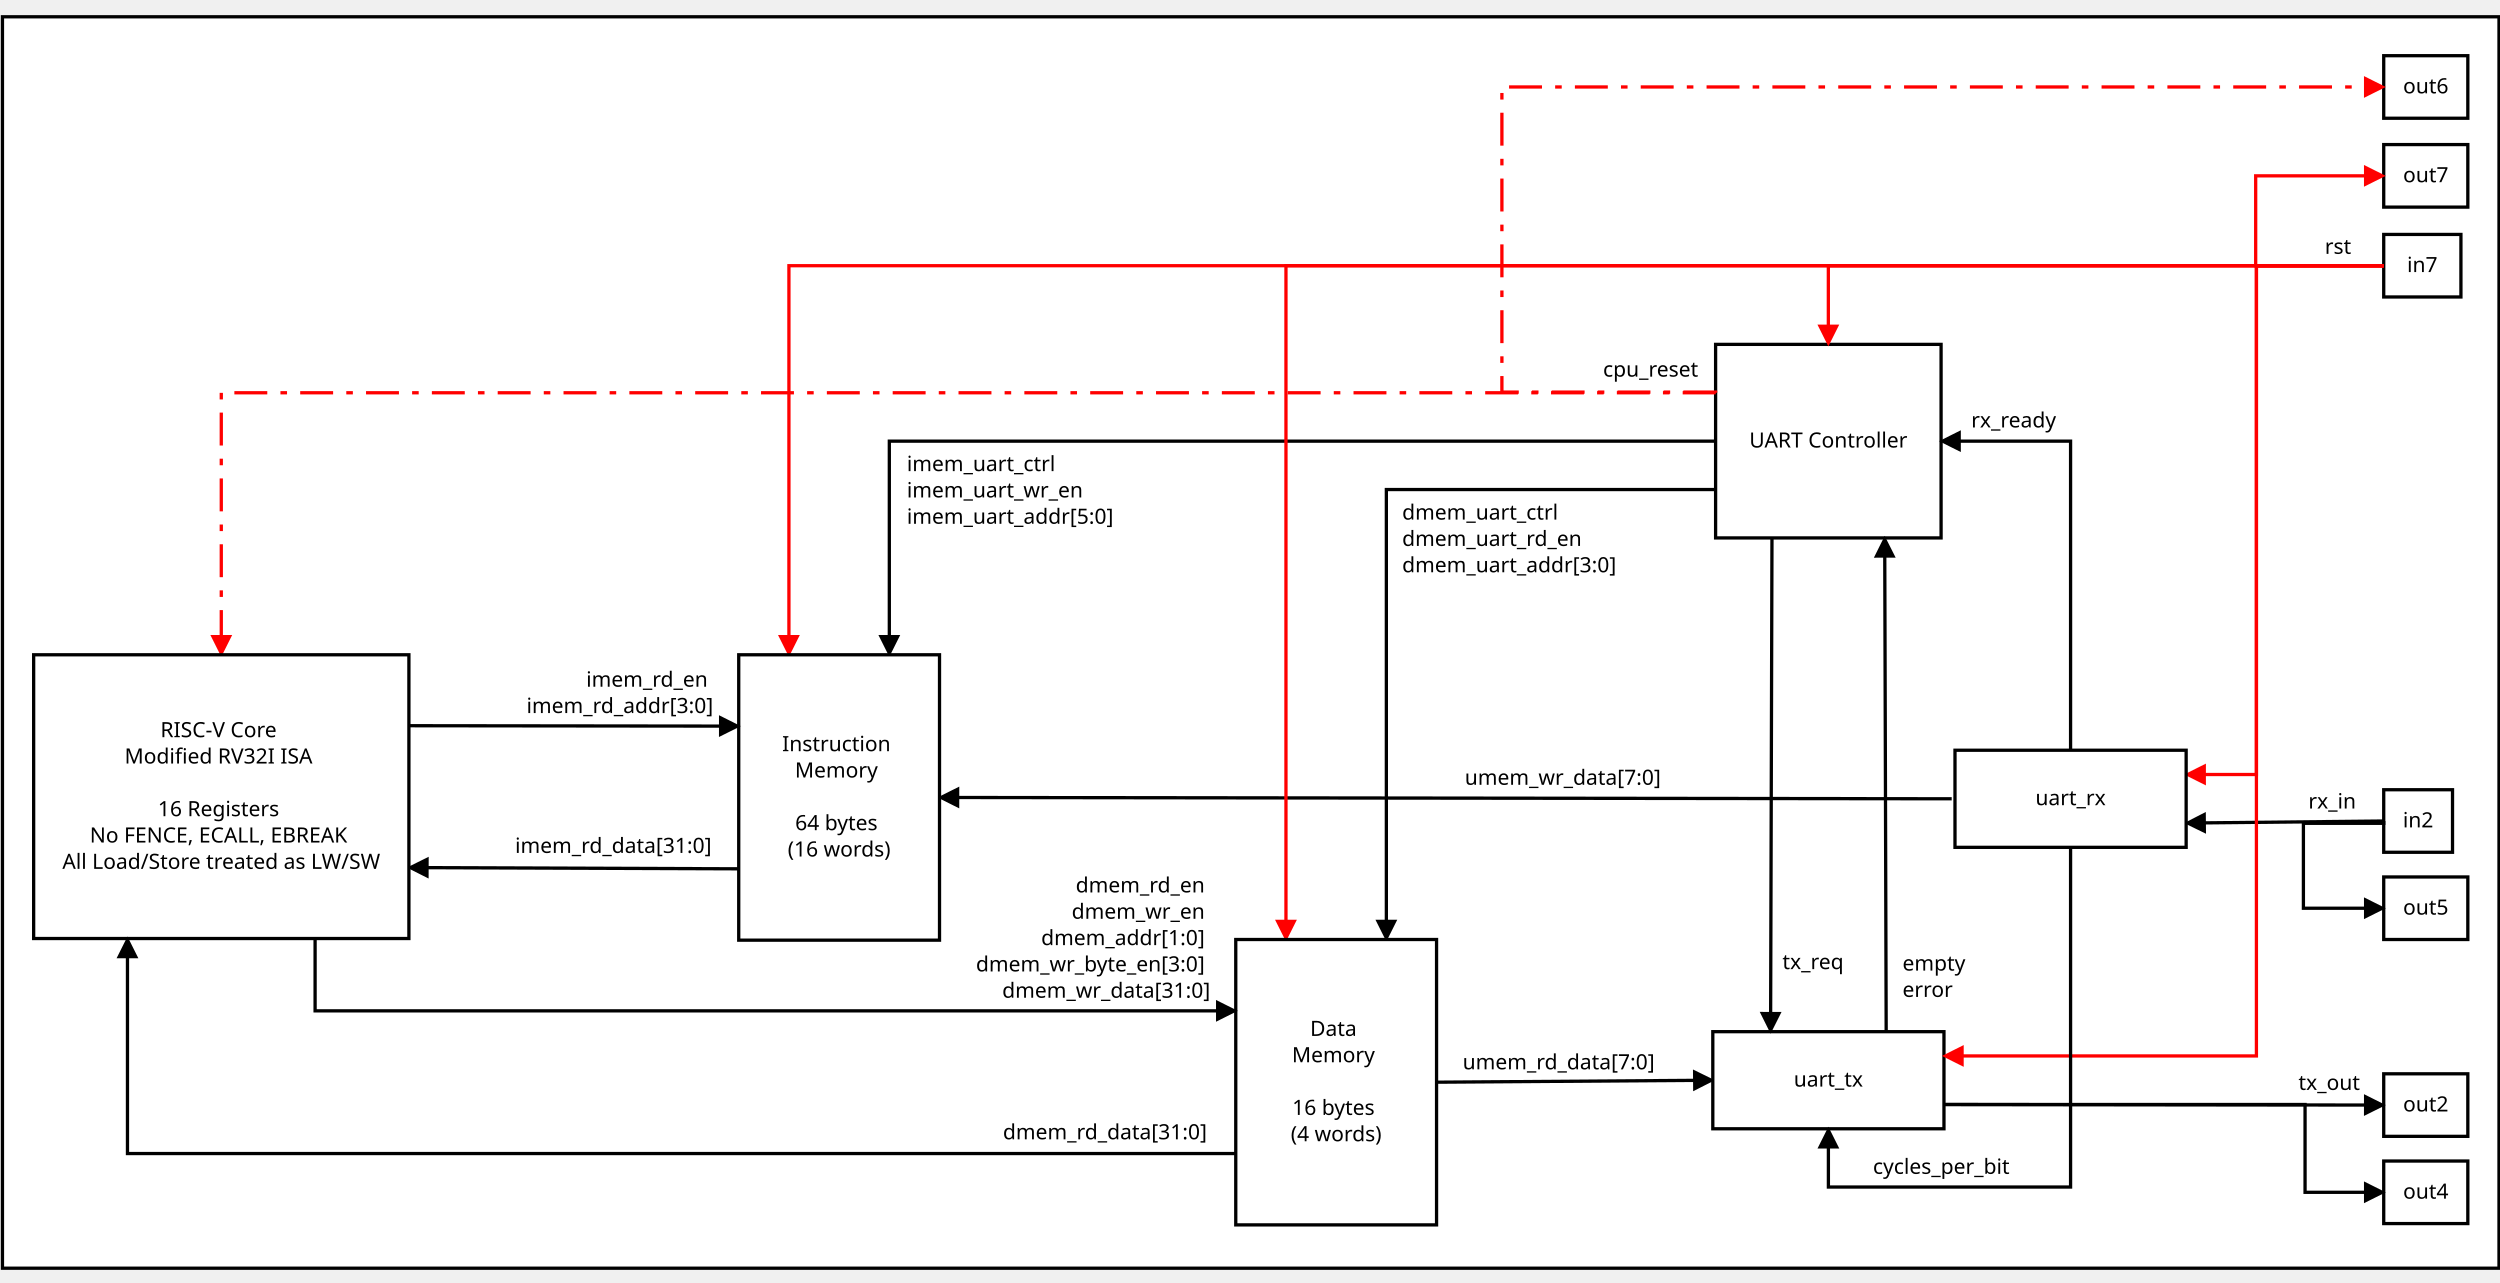
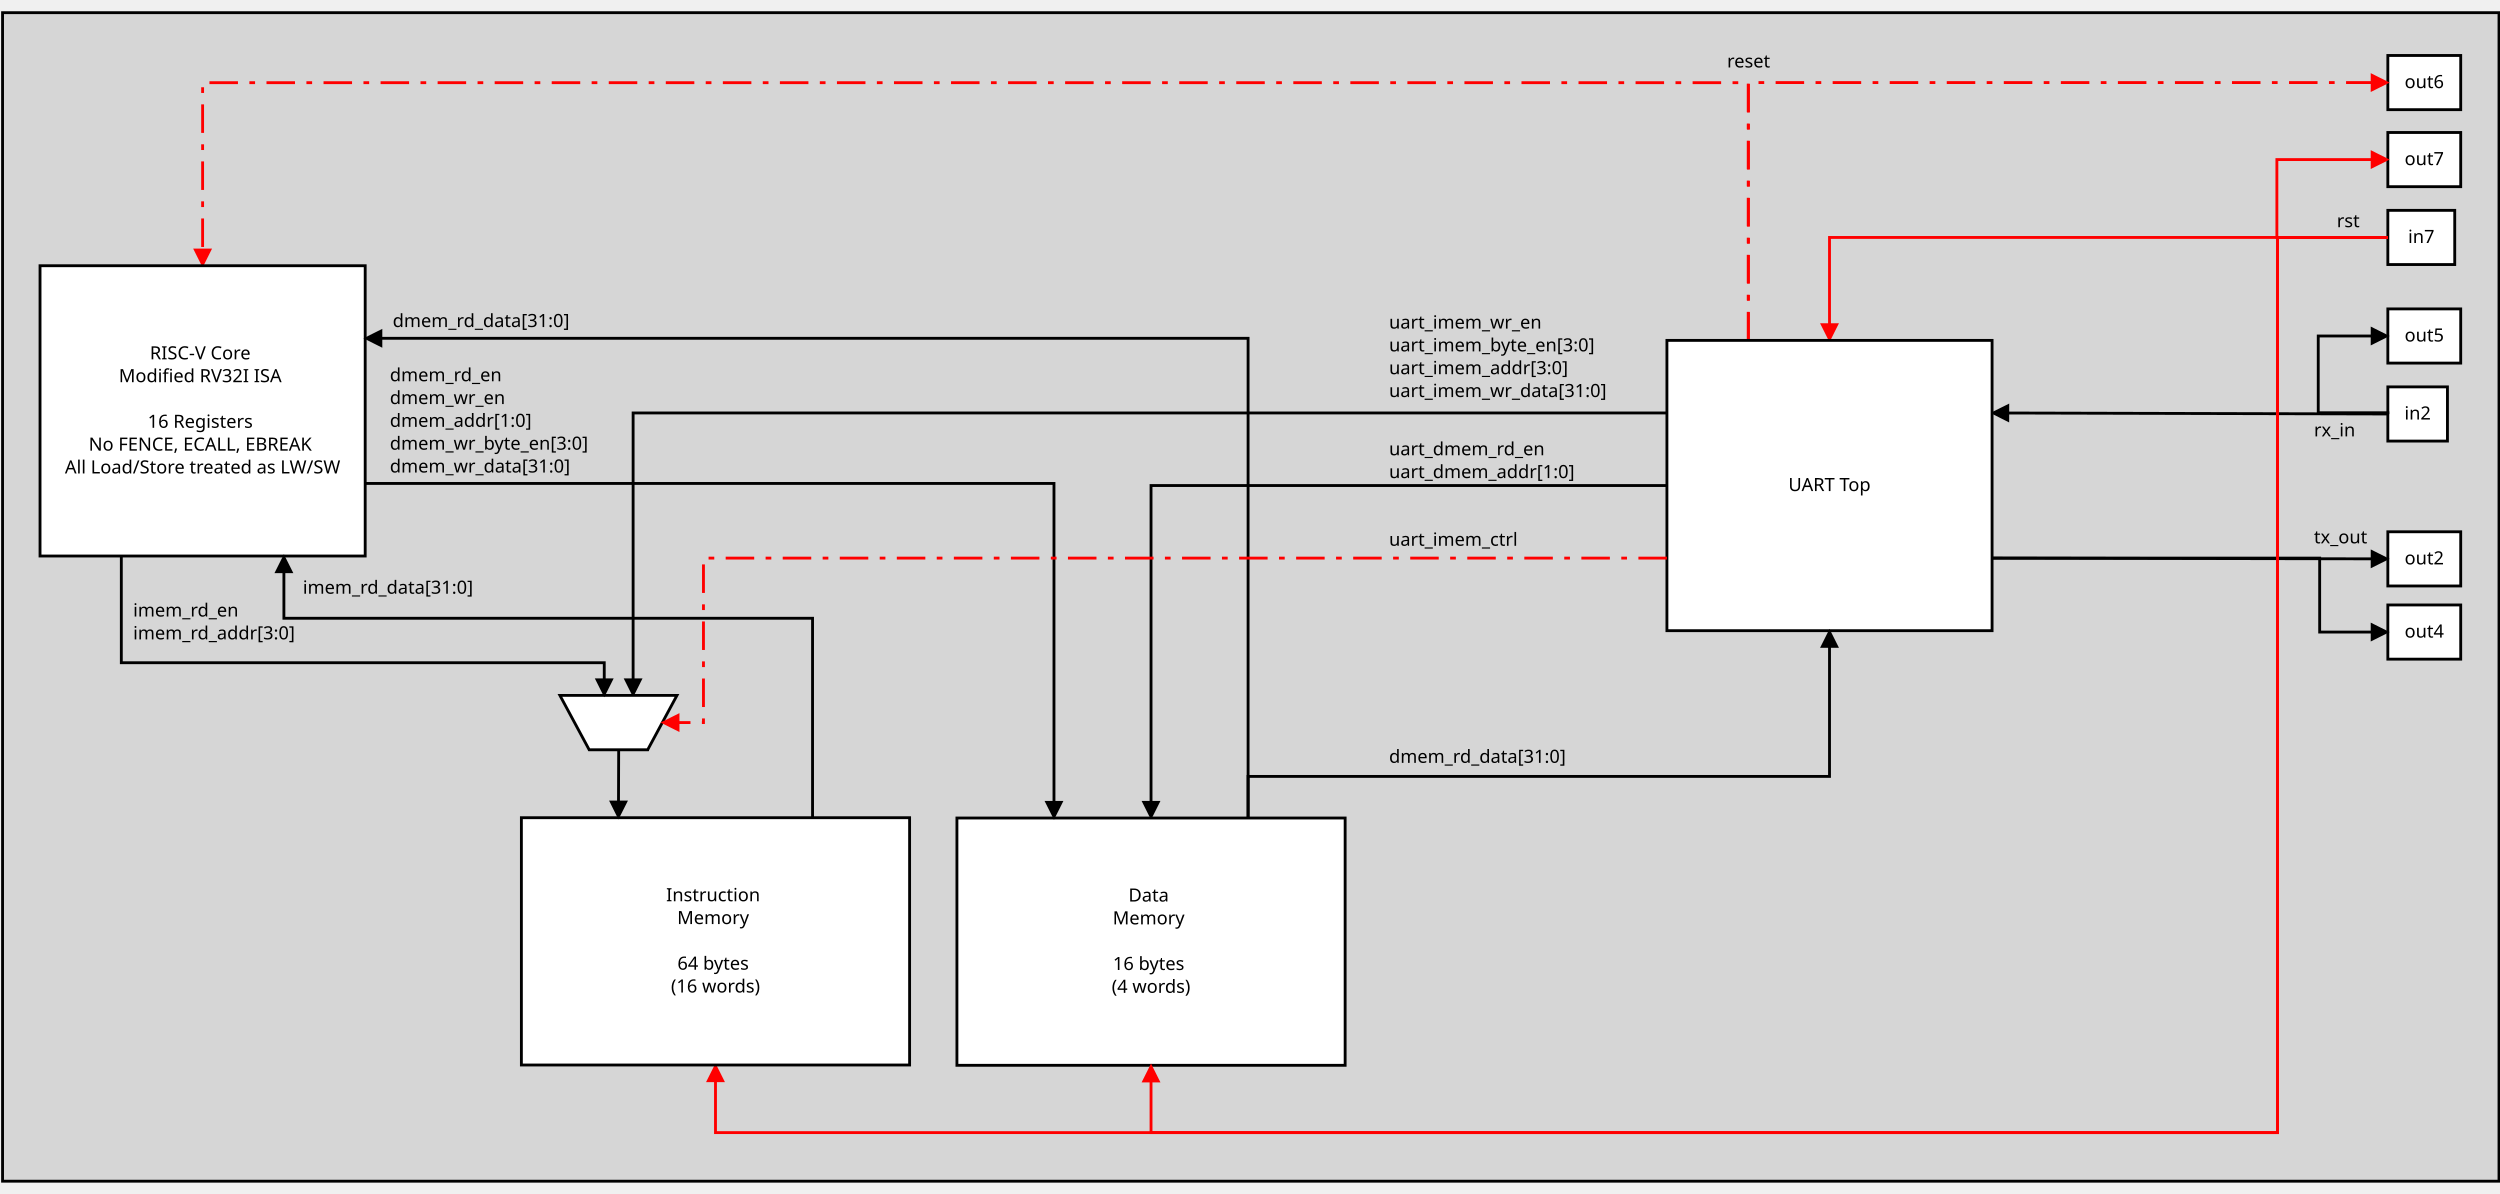
- <svg xmlns="http://www.w3.org/2000/svg" width="76cm" height="39cm" viewBox="-20 -183 1519 763">
+ <svg xmlns="http://www.w3.org/2000/svg" width="88cm" height="42cm" viewBox="-246 76 1753 822">
  <g id="Background">
    <g>
-       <rect style="fill: #ffffff; fill-opacity: 1; stroke-opacity: 1; stroke-width: 2; stroke: #000000" x="-18.508" y="-181.042" width="1516.9" height="760.36" rx="0" ry="0" />
-       <text font-size="12.8" style="fill: #000000; fill-opacity: 1; stroke: none;text-anchor:middle;font-family:sans-serif;font-style:normal;font-weight:normal" x="739.94" y="203.019">
-         <tspan x="739.94" y="203.019" />
-       </text>
-     </g>
-     <g>
-       <rect style="fill: #ffffff; fill-opacity: 1; stroke-opacity: 1; stroke-width: 2; stroke: #000000" x="1022.4" y="18" width="137" height="117.6" rx="0" ry="0" />
-       <text font-size="12.8" style="fill: #000000; fill-opacity: 1; stroke: none;text-anchor:middle;font-family:sans-serif;font-style:normal;font-weight:normal" x="1090.9" y="80.681">
-         <tspan x="1090.9" y="80.681">UART Controller</tspan>
-       </text>
-     </g>
-     <text font-size="12.8" style="fill: #000000; fill-opacity: 1; stroke: none;text-anchor:start;font-family:sans-serif;font-style:normal;font-weight:normal" x="954" y="37.6">
-       <tspan x="954" y="37.6">cpu_reset</tspan>
-     </text>
-     <g>
-       <line style="fill: none; stroke-opacity: 1; stroke-width: 2; stroke: #000000" x1="1165.85" y1="294.1" x2="561.85" y2="293.314" />
-       <polygon style="fill: #000000; fill-opacity: 1; stroke-opacity: 1; stroke-width: 2; stroke: #000000" fill-rule="evenodd" points="561.856,288.314 551.85,293.301 561.843,298.314 " />
-     </g>
-     <g>
-       <polyline style="fill: none; stroke-opacity: 1; stroke-width: 2; stroke: #000000" points="1022.4,76.8 520.35,76.8 520.35,195.6 " />
-       <polygon style="fill: #000000; fill-opacity: 1; stroke-opacity: 1; stroke-width: 2; stroke: #000000" fill-rule="evenodd" points="515.35,195.6 520.35,205.6 525.35,195.6 " />
-     </g>
-     <text font-size="12.8" style="fill: #000000; fill-opacity: 1; stroke: none;text-anchor:start;font-family:sans-serif;font-style:normal;font-weight:normal" x="531" y="95">
-       <tspan x="531" y="95">imem_uart_ctrl</tspan>
-       <tspan x="531" y="111">imem_uart_wr_en</tspan>
-       <tspan x="531" y="127">imem_uart_addr[5:0]</tspan>
-     </text>
-     <g>
-       <line style="fill: none; stroke-opacity: 1; stroke-width: 2; stroke: #000000" x1="852.85" y1="466.3" x2="1009.7" y2="465.179" />
-       <polygon style="fill: #000000; fill-opacity: 1; stroke-opacity: 1; stroke-width: 2; stroke: #000000" fill-rule="evenodd" points="1009.74,470.179 1019.7,465.107 1009.66,460.179 " />
-     </g>
-     <g>
-       <rect style="fill: #ffffff; fill-opacity: 1; stroke-opacity: 1; stroke-width: 2; stroke: #000000" x="1428.35" y="288.6" width="41.8" height="38" rx="0" ry="0" />
-       <text font-size="12.8" style="fill: #000000; fill-opacity: 1; stroke: none;text-anchor:middle;font-family:sans-serif;font-style:normal;font-weight:normal" x="1449.25" y="311.481">
-         <tspan x="1449.25" y="311.481">in2</tspan>
-       </text>
-     </g>
-     <g>
-       <line style="fill: none; stroke-opacity: 1; stroke-width: 2; stroke: #000000" x1="1428.35" y1="307.6" x2="1319.31" y2="308.735" />
-       <polygon style="fill: #000000; fill-opacity: 1; stroke-opacity: 1; stroke-width: 2; stroke: #000000" fill-rule="evenodd" points="1319.26,303.736 1309.31,308.84 1319.36,313.735 " />
-     </g>
-     <g>
-       <rect style="fill: #ffffff; fill-opacity: 1; stroke-opacity: 1; stroke-width: 2; stroke: #000000" x="1428.35" y="461.2" width="51.1" height="38" rx="0" ry="0" />
-       <text font-size="12.8" style="fill: #000000; fill-opacity: 1; stroke: none;text-anchor:middle;font-family:sans-serif;font-style:normal;font-weight:normal" x="1453.9" y="484.081">
-         <tspan x="1453.9" y="484.081">out2</tspan>
-       </text>
-     </g>
-     <g>
-       <line style="fill: none; stroke-opacity: 1; stroke-width: 2; stroke: #000000" x1="1161.15" y1="479.85" x2="1417.35" y2="480.186" />
-       <polygon style="fill: #000000; fill-opacity: 1; stroke-opacity: 1; stroke-width: 2; stroke: #000000" fill-rule="evenodd" points="1417.34,485.186 1427.35,480.199 1417.35,475.186 " />
-     </g>
-     <g>
-       <rect style="fill: #ffffff; fill-opacity: 1; stroke-opacity: 1; stroke-width: 2; stroke: #000000" x="1428.35" y="-48.8" width="46.906" height="38" rx="0" ry="0" />
-       <text font-size="12.8" style="fill: #000000; fill-opacity: 1; stroke: none;text-anchor:middle;font-family:sans-serif;font-style:normal;font-weight:normal" x="1451.8" y="-25.919">
-         <tspan x="1451.8" y="-25.919">in7</tspan>
-       </text>
-     </g>
-     <g>
-       <polyline style="fill: none; stroke-opacity: 1; stroke-width: 2; stroke: #ff0000" points="1428.35,-29.8 1090.9,-29.8 1090.9,7 " />
-       <polygon style="fill: #ff0000; fill-opacity: 1; stroke-opacity: 1; stroke-width: 2; stroke: #ff0000" fill-rule="evenodd" points="1085.9,7 1090.9,17 1095.9,7 " />
-     </g>
-     <text font-size="12.8" style="fill: #000000; fill-opacity: 1; stroke: none;text-anchor:start;font-family:sans-serif;font-style:normal;font-weight:normal" x="870" y="285.6">
-       <tspan x="870" y="285.6">umem_wr_data[7:0]</tspan>
-     </text>
-     <text font-size="12.8" style="fill: #000000; fill-opacity: 1; stroke: none;text-anchor:start;font-family:sans-serif;font-style:normal;font-weight:normal" x="1063" y="397.6">
-       <tspan x="1063" y="397.6">tx_req</tspan>
-     </text>
-     <g>
-       <polyline style="fill: none; stroke-opacity: 1; stroke-width: 2; stroke: #000000" points="1238.08,264.6 1238.08,76.8 1170.4,76.8 " />
-       <polygon style="fill: #000000; fill-opacity: 1; stroke-opacity: 1; stroke-width: 2; stroke: #000000" fill-rule="evenodd" points="1170.4,71.8 1160.4,76.8 1170.4,81.8 " />
-     </g>
-     <text font-size="12.8" style="fill: #000000; fill-opacity: 1; stroke: none;text-anchor:start;font-family:sans-serif;font-style:normal;font-weight:normal" x="1177.7" y="68.481">
-       <tspan x="1177.7" y="68.481">rx_ready</tspan>
-     </text>
-     <g>
-       <rect style="fill: #ffffff; fill-opacity: 1; stroke-opacity: 1; stroke-width: 2; stroke: #000000" x="1020.7" y="435.6" width="140.454" height="59" rx="0" ry="0" />
-       <text font-size="12.8" style="fill: #000000; fill-opacity: 1; stroke: none;text-anchor:middle;font-family:sans-serif;font-style:normal;font-weight:normal" x="1090.93" y="468.981">
-         <tspan x="1090.93" y="468.981">uart_tx</tspan>
-       </text>
-     </g>
-     <text font-size="12.8" style="fill: #000000; fill-opacity: 1; stroke: none;text-anchor:start;font-family:sans-serif;font-style:normal;font-weight:normal" x="868.7" y="458.482">
-       <tspan x="868.7" y="458.482">umem_rd_data[7:0]</tspan>
-     </text>
-     <g>
-       <line style="fill: none; stroke-opacity: 1; stroke-width: 2; stroke: #000000" x1="1056.65" y1="135.6" x2="1055.84" y2="424.6" />
-       <polygon style="fill: #000000; fill-opacity: 1; stroke-opacity: 1; stroke-width: 2; stroke: #000000" fill-rule="evenodd" points="1050.84,424.586 1055.82,434.6 1060.84,424.614 " />
-     </g>
-     <text font-size="12.8" style="fill: #000000; fill-opacity: 1; stroke: none;text-anchor:start;font-family:sans-serif;font-style:normal;font-weight:normal" x="1135.95" y="398.482">
-       <tspan x="1135.95" y="398.482">empty</tspan>
-       <tspan x="1135.95" y="414.482">error</tspan>
-     </text>
-     <g>
-       <polyline style="fill: none; stroke-opacity: 1; stroke-width: 2; stroke-dasharray: 20 8 4 8; stroke: #ff0000" points="1022.4,47.4 114.45,47.4 114.45,195.6 " />
-       <polygon style="fill: #ff0000; fill-opacity: 1; stroke-opacity: 1; stroke-width: 2; stroke: #ff0000" fill-rule="evenodd" points="109.45,195.6 114.45,205.6 119.45,195.6 " />
-     </g>
-     <g>
-       <polyline style="fill: none; stroke-opacity: 1; stroke-width: 2; stroke: #ff0000" points="1428.35,-29.8 1351,-29.8 1351,279.35 1319.31,279.35 " />
-       <polygon style="fill: #ff0000; fill-opacity: 1; stroke-opacity: 1; stroke-width: 2; stroke: #ff0000" fill-rule="evenodd" points="1319.31,274.35 1309.31,279.35 1319.31,284.35 " />
-     </g>
-     <g>
-       <polyline style="fill: none; stroke-opacity: 1; stroke-width: 2; stroke: #ff0000" points="1428.35,-29.8 1351,-29.8 1351,450.35 1172.15,450.35 " />
-       <polygon style="fill: #ff0000; fill-opacity: 1; stroke-opacity: 1; stroke-width: 2; stroke: #ff0000" fill-rule="evenodd" points="1172.15,445.35 1162.15,450.35 1172.15,455.35 " />
-     </g>
-     <g>
-       <line style="fill: none; stroke-opacity: 1; stroke-width: 2; stroke: #000000" x1="1126.04" y1="435.6" x2="1125.18" y2="146.6" />
-       <polygon style="fill: #000000; fill-opacity: 1; stroke-opacity: 1; stroke-width: 2; stroke: #000000" fill-rule="evenodd" points="1130.18,146.585 1125.15,136.6 1120.18,146.615 " />
-     </g>
-     <g>
-       <rect style="fill: #ffffff; fill-opacity: 1; stroke-opacity: 1; stroke-width: 2; stroke: #000000" x="1167.85" y="264.6" width="140.454" height="59" rx="0" ry="0" />
-       <text font-size="12.8" style="fill: #000000; fill-opacity: 1; stroke: none;text-anchor:middle;font-family:sans-serif;font-style:normal;font-weight:normal" x="1238.08" y="297.981">
-         <tspan x="1238.08" y="297.981">uart_rx</tspan>
-       </text>
-     </g>
-     <g>
-       <polyline style="fill: none; stroke-opacity: 1; stroke-width: 2; stroke: #ff0000" points="1428.35,-29.8 459.35,-29.8 459.35,195.6 " />
-       <polygon style="fill: #ff0000; fill-opacity: 1; stroke-opacity: 1; stroke-width: 2; stroke: #ff0000" fill-rule="evenodd" points="454.35,195.6 459.35,205.6 464.35,195.6 " />
-     </g>
-     <g>
-       <polyline style="fill: none; stroke-opacity: 1; stroke-width: 2; stroke: #000000" points="1022.4,106.2 822.35,106.2 822.35,368.6 " />
-       <polygon style="fill: #000000; fill-opacity: 1; stroke-opacity: 1; stroke-width: 2; stroke: #000000" fill-rule="evenodd" points="817.35,368.6 822.35,378.6 827.35,368.6 " />
-     </g>
-     <g>
-       <polyline style="fill: none; stroke-opacity: 1; stroke-width: 2; stroke: #ff0000" points="1428.35,-29.8 761.35,-29.8 761.35,368.6 " />
-       <polygon style="fill: #ff0000; fill-opacity: 1; stroke-opacity: 1; stroke-width: 2; stroke: #ff0000" fill-rule="evenodd" points="756.35,368.6 761.35,378.6 766.35,368.6 " />
-     </g>
-     <g>
-       <rect style="fill: #ffffff; fill-opacity: 1; stroke-opacity: 1; stroke-width: 2; stroke: #000000" x="428.85" y="206.6" width="122" height="173.4" rx="0" ry="0" />
-       <text font-size="12.8" style="fill: #000000; fill-opacity: 1; stroke: none;text-anchor:middle;font-family:sans-serif;font-style:normal;font-weight:normal" x="489.85" y="265.181">
-         <tspan x="489.85" y="265.181">Instruction</tspan>
-         <tspan x="489.85" y="281.181">Memory</tspan>
-         <tspan x="489.85" y="297.181" />
-         <tspan x="489.85" y="313.181">64 bytes</tspan>
-         <tspan x="489.85" y="329.181">(16 words)</tspan>
-       </text>
-     </g>
-     <g>
-       <line style="fill: none; stroke-opacity: 1; stroke-width: 2; stroke: #000000" x1="228.45" y1="249.7" x2="417.85" y2="249.936" />
-       <polygon style="fill: #000000; fill-opacity: 1; stroke-opacity: 1; stroke-width: 2; stroke: #000000" fill-rule="evenodd" points="417.844,254.936 427.85,249.949 417.856,244.936 " />
-     </g>
-     <text font-size="12.8" style="fill: #000000; fill-opacity: 1; stroke: none;text-anchor:end;font-family:sans-serif;font-style:normal;font-weight:normal" x="413.35" y="226">
-       <tspan x="413.35" y="226">imem_rd_en</tspan>
-       <tspan x="413.35" y="242">imem_rd_addr[3:0]</tspan>
-     </text>
-     <text font-size="12.8" style="fill: #000000; fill-opacity: 1; stroke: none;text-anchor:end;font-family:sans-serif;font-style:normal;font-weight:normal" x="412.35" y="327">
-       <tspan x="412.35" y="327">imem_rd_data[31:0]</tspan>
-     </text>
-     <g>
-       <rect style="fill: #ffffff; fill-opacity: 1; stroke-opacity: 1; stroke-width: 2; stroke: #000000" x="730.85" y="379.6" width="122" height="173.4" rx="0" ry="0" />
-       <text font-size="12.8" style="fill: #000000; fill-opacity: 1; stroke: none;text-anchor:middle;font-family:sans-serif;font-style:normal;font-weight:normal" x="791.85" y="438.181">
-         <tspan x="791.85" y="438.181">Data</tspan>
-         <tspan x="791.85" y="454.181">Memory</tspan>
-         <tspan x="791.85" y="470.181" />
-         <tspan x="791.85" y="486.181">16 bytes</tspan>
-         <tspan x="791.85" y="502.181">(4 words)</tspan>
-       </text>
-     </g>
-     <text font-size="12.8" style="fill: #000000; fill-opacity: 1; stroke: none;text-anchor:end;font-family:sans-serif;font-style:normal;font-weight:normal" x="715.35" y="351">
-       <tspan x="715.35" y="351">dmem_rd_en</tspan>
-       <tspan x="715.35" y="367">dmem_wr_en</tspan>
-       <tspan x="715.35" y="383">dmem_addr[1:0]</tspan>
-       <tspan x="715.35" y="399">dmem_wr_byte_en[3:0]</tspan>
-       <tspan x="715.35" y="415">dmem_wr_data[31:0]</tspan>
-     </text>
-     <text font-size="12.8" style="fill: #000000; fill-opacity: 1; stroke: none;text-anchor:end;font-family:sans-serif;font-style:normal;font-weight:normal" x="713.35" y="501">
-       <tspan x="713.35" y="501">dmem_rd_data[31:0]</tspan>
-     </text>
-     <g>
-       <line style="fill: none; stroke-opacity: 1; stroke-width: 2; stroke: #000000" x1="239.45" y1="335.941" x2="428.85" y2="336.65" />
-       <polygon style="fill: #000000; fill-opacity: 1; stroke-opacity: 1; stroke-width: 2; stroke: #000000" fill-rule="evenodd" points="239.469,330.941 229.45,335.904 239.431,340.941 " />
-     </g>
-     <g>
-       <rect style="fill: #ffffff; fill-opacity: 1; stroke-opacity: 1; stroke-width: 2; stroke: #000000" x="0.45" y="206.6" width="228" height="172.4" rx="0" ry="0" />
-       <text font-size="12.8" style="fill: #000000; fill-opacity: 1; stroke: none;text-anchor:middle;font-family:sans-serif;font-style:normal;font-weight:normal" x="114.45" y="256.681">
-         <tspan x="114.45" y="256.681">RISC-V Core</tspan>
-         <tspan x="114.45" y="272.681">Modified RV32I ISA</tspan>
-         <tspan x="114.45" y="288.681" />
-         <tspan x="114.45" y="304.681">16 Registers</tspan>
-         <tspan x="114.45" y="320.681">No FENCE, ECALL, EBREAK</tspan>
-         <tspan x="114.45" y="336.681">All Load/Store treated as LW/SW</tspan>
-       </text>
-     </g>
-     <text font-size="12.8" style="fill: #000000; fill-opacity: 1; stroke: none;text-anchor:start;font-family:sans-serif;font-style:normal;font-weight:normal" x="831.944" y="124.481">
-       <tspan x="831.944" y="124.481">dmem_uart_ctrl</tspan>
-       <tspan x="831.944" y="140.481">dmem_uart_rd_en</tspan>
-       <tspan x="831.944" y="156.481">dmem_uart_addr[3:0]</tspan>
-     </text>
-     <g>
-       <polyline style="fill: none; stroke-opacity: 1; stroke-width: 2; stroke: #000000" points="171.45,379 171.45,422.95 719.85,422.95 " />
-       <polygon style="fill: #000000; fill-opacity: 1; stroke-opacity: 1; stroke-width: 2; stroke: #000000" fill-rule="evenodd" points="719.85,427.95 729.85,422.95 719.85,417.95 " />
-     </g>
-     <g>
-       <polyline style="fill: none; stroke-opacity: 1; stroke-width: 2; stroke: #000000" points="730.85,509.65 57.45,509.65 57.45,390 " />
-       <polygon style="fill: #000000; fill-opacity: 1; stroke-opacity: 1; stroke-width: 2; stroke: #000000" fill-rule="evenodd" points="62.45,390 57.45,380 52.45,390 " />
-     </g>
-     <g>
-       <polyline style="fill: none; stroke-opacity: 1; stroke-width: 2; stroke: #000000" points="1238.08,323.6 1238.08,530 1090.93,530 1090.93,505.6 " />
-       <polygon style="fill: #000000; fill-opacity: 1; stroke-opacity: 1; stroke-width: 2; stroke: #000000" fill-rule="evenodd" points="1095.93,505.6 1090.93,495.6 1085.93,505.6 " />
-     </g>
-     <text font-size="12.8" style="fill: #000000; fill-opacity: 1; stroke: none;text-anchor:start;font-family:sans-serif;font-style:normal;font-weight:normal" x="1118" y="522">
-       <tspan x="1118" y="522">cycles_per_bit</tspan>
-     </text>
-     <text font-size="12.8" style="fill: #000000; fill-opacity: 1; stroke: none;text-anchor:start;font-family:sans-serif;font-style:normal;font-weight:normal" x="1392.55" y="-37">
-       <tspan x="1392.55" y="-37">rst</tspan>
-     </text>
-     <text font-size="12.8" style="fill: #000000; fill-opacity: 1; stroke: none;text-anchor:start;font-family:sans-serif;font-style:normal;font-weight:normal" x="1382.55" y="300">
-       <tspan x="1382.55" y="300">rx_in</tspan>
-     </text>
-     <text font-size="12.8" style="fill: #000000; fill-opacity: 1; stroke: none;text-anchor:start;font-family:sans-serif;font-style:normal;font-weight:normal" x="1376.55" y="471">
-       <tspan x="1376.55" y="471">tx_out</tspan>
-     </text>
-     <g>
-       <rect style="fill: #ffffff; fill-opacity: 1; stroke-opacity: 1; stroke-width: 2; stroke: #000000" x="1428.35" y="-103.4" width="51.1" height="38" rx="0" ry="0" />
-       <text font-size="12.8" style="fill: #000000; fill-opacity: 1; stroke: none;text-anchor:middle;font-family:sans-serif;font-style:normal;font-weight:normal" x="1453.9" y="-80.519">
-         <tspan x="1453.9" y="-80.519">out7</tspan>
-       </text>
-     </g>
-     <g>
-       <polyline style="fill: none; stroke-opacity: 1; stroke-width: 2; stroke: #ff0000" points="1428.35,-29.8 1350.55,-29.8 1350.55,-84.4 1417.35,-84.4 " />
-       <polygon style="fill: #ff0000; fill-opacity: 1; stroke-opacity: 1; stroke-width: 2; stroke: #ff0000" fill-rule="evenodd" points="1417.35,-79.4 1427.35,-84.4 1417.35,-89.4 " />
-     </g>
-     <g>
-       <rect style="fill: #ffffff; fill-opacity: 1; stroke-opacity: 1; stroke-width: 2; stroke: #000000" x="1428.35" y="-157.4" width="51.1" height="38" rx="0" ry="0" />
-       <text font-size="12.8" style="fill: #000000; fill-opacity: 1; stroke: none;text-anchor:middle;font-family:sans-serif;font-style:normal;font-weight:normal" x="1453.9" y="-134.519">
-         <tspan x="1453.9" y="-134.519">out6</tspan>
-       </text>
-     </g>
-     <g>
-       <polyline style="fill: none; stroke-opacity: 1; stroke-width: 2; stroke-dasharray: 20 8 4 8; stroke: #ff0000" points="1022.4,47.4 1022.4,47 892.554,47 892.554,-138.4 1417.35,-138.4 " />
-       <polygon style="fill: #ff0000; fill-opacity: 1; stroke-opacity: 1; stroke-width: 2; stroke: #ff0000" fill-rule="evenodd" points="1417.35,-133.4 1427.35,-138.4 1417.35,-143.4 " />
-     </g>
-     <g>
-       <rect style="fill: #ffffff; fill-opacity: 1; stroke-opacity: 1; stroke-width: 2; stroke: #000000" x="1428.35" y="341.6" width="51.1" height="38" rx="0" ry="0" />
-       <text font-size="12.8" style="fill: #000000; fill-opacity: 1; stroke: none;text-anchor:middle;font-family:sans-serif;font-style:normal;font-weight:normal" x="1453.9" y="364.481">
-         <tspan x="1453.9" y="364.481">out5</tspan>
-       </text>
-     </g>
-     <g>
-       <rect style="fill: #ffffff; fill-opacity: 1; stroke-opacity: 1; stroke-width: 2; stroke: #000000" x="1428.35" y="514.2" width="51.1" height="38" rx="0" ry="0" />
-       <text font-size="12.8" style="fill: #000000; fill-opacity: 1; stroke: none;text-anchor:middle;font-family:sans-serif;font-style:normal;font-weight:normal" x="1453.9" y="537.081">
-         <tspan x="1453.9" y="537.081">out4</tspan>
-       </text>
-     </g>
-     <g>
-       <polyline style="fill: none; stroke-opacity: 1; stroke-width: 2; stroke: #000000" points="1428.35,307.6 1428.35,309 1379.55,309 1379.55,360.6 1417.35,360.6 " />
-       <polygon style="fill: #000000; fill-opacity: 1; stroke-opacity: 1; stroke-width: 2; stroke: #000000" fill-rule="evenodd" points="1417.35,365.6 1427.35,360.6 1417.35,355.6 " />
-     </g>
-     <g>
-       <polyline style="fill: none; stroke-opacity: 1; stroke-width: 2; stroke: #000000" points="1161.15,479.85 1380.55,479.85 1380.55,533.2 1417.35,533.2 " />
-       <polygon style="fill: #000000; fill-opacity: 1; stroke-opacity: 1; stroke-width: 2; stroke: #000000" fill-rule="evenodd" points="1417.35,538.2 1427.35,533.2 1417.35,528.2 " />
-     </g>
+       <rect style="fill: #d6d6d6; fill-opacity: 1; stroke-opacity: 1; stroke-width: 2; stroke: #000000" x="-244.209" y="77.559" width="1750.51" height="819.364" rx="0" ry="0" />
+       <text font-size="12.8" style="fill: #000000; fill-opacity: 1; stroke: none;text-anchor:middle;font-family:sans-serif;font-style:normal;font-weight:normal" x="631.048" y="491.122">
+         <tspan x="631.048" y="491.122" />
+       </text>
+     </g>
+     <g>
+       <polyline style="fill: none; stroke-opacity: 1; stroke-width: 2; stroke: #000000" points="922.846,358.239 197.94,358.239 197.94,545.342 " />
+       <polygon style="fill: #000000; fill-opacity: 1; stroke-opacity: 1; stroke-width: 2; stroke: #000000" fill-rule="evenodd" points="192.94,545.342 197.94,555.342 202.94,545.342 " />
+     </g>
+     <text font-size="12.8" style="fill: #000000; fill-opacity: 1; stroke: none;text-anchor:start;font-family:sans-serif;font-style:normal;font-weight:normal" x="727.998" y="299.07">
+       <tspan x="727.998" y="299.07">uart_imem_wr_en</tspan>
+       <tspan x="727.998" y="315.07">uart_imem_byte_en[3:0]</tspan>
+       <tspan x="727.998" y="331.07">uart_imem_addr[3:0]</tspan>
+       <tspan x="727.998" y="347.07">uart_imem_wr_data[31:0]</tspan>
+     </text>
+     <g>
+       <rect style="fill: #ffffff; fill-opacity: 1; stroke-opacity: 1; stroke-width: 2; stroke: #000000" x="1428.35" y="339.954" width="41.8" height="38" rx="0" ry="0" />
+       <text font-size="12.8" style="fill: #000000; fill-opacity: 1; stroke: none;text-anchor:middle;font-family:sans-serif;font-style:normal;font-weight:normal" x="1449.25" y="362.835">
+         <tspan x="1449.25" y="362.835">in2</tspan>
+       </text>
+     </g>
+     <g>
+       <line style="fill: none; stroke-opacity: 1; stroke-width: 2; stroke: #000000" x1="1428.35" y1="358.954" x2="1161.85" y2="358.268" />
+       <polygon style="fill: #000000; fill-opacity: 1; stroke-opacity: 1; stroke-width: 2; stroke: #000000" fill-rule="evenodd" points="1161.86,353.268 1151.85,358.243 1161.83,363.268 " />
+     </g>
+     <g>
+       <rect style="fill: #ffffff; fill-opacity: 1; stroke-opacity: 1; stroke-width: 2; stroke: #000000" x="1428.35" y="441.554" width="51.1" height="38" rx="0" ry="0" />
+       <text font-size="12.8" style="fill: #000000; fill-opacity: 1; stroke: none;text-anchor:middle;font-family:sans-serif;font-style:normal;font-weight:normal" x="1453.9" y="464.435">
+         <tspan x="1453.9" y="464.435">out2</tspan>
+       </text>
+     </g>
+     <g>
+       <line style="fill: none; stroke-opacity: 1; stroke-width: 2; stroke: #000000" x1="1150.85" y1="460.014" x2="1417.35" y2="460.533" />
+       <polygon style="fill: #000000; fill-opacity: 1; stroke-opacity: 1; stroke-width: 2; stroke: #000000" fill-rule="evenodd" points="1417.34,465.533 1427.35,460.552 1417.36,455.533 " />
+     </g>
+     <g>
+       <rect style="fill: #ffffff; fill-opacity: 1; stroke-opacity: 1; stroke-width: 2; stroke: #000000" x="1428.35" y="216.17" width="46.906" height="38" rx="0" ry="0" />
+       <text font-size="12.8" style="fill: #000000; fill-opacity: 1; stroke: none;text-anchor:middle;font-family:sans-serif;font-style:normal;font-weight:normal" x="1451.8" y="239.051">
+         <tspan x="1451.8" y="239.051">in7</tspan>
+       </text>
+     </g>
+     <g>
+       <polyline style="fill: none; stroke-opacity: 1; stroke-width: 2; stroke: #ff0000" points="1428.35,235.17 1036.85,235.17 1036.85,296.352 " />
+       <polygon style="fill: #ff0000; fill-opacity: 1; stroke-opacity: 1; stroke-width: 2; stroke: #ff0000" fill-rule="evenodd" points="1031.85,296.352 1036.85,306.352 1041.85,296.352 " />
+     </g>
+     <g>
+       <polyline style="fill: none; stroke-opacity: 1; stroke-width: 2; stroke-dasharray: 20 8 4 8; stroke: #ff0000" points="979.846,307.352 980,307.352 980,126.645 -103.93,126.645 -103.93,244 " />
+       <polygon style="fill: #ff0000; fill-opacity: 1; stroke-opacity: 1; stroke-width: 2; stroke: #ff0000" fill-rule="evenodd" points="-108.93,244 -103.93,254 -98.93,244 " />
+     </g>
+     <g>
+       <polyline style="fill: none; stroke-opacity: 1; stroke-width: 2; stroke: #ff0000" points="1428.35,235.17 1351,235.17 1351,862.86 255.704,862.86 255.704,826.45 " />
+       <polygon style="fill: #ff0000; fill-opacity: 1; stroke-opacity: 1; stroke-width: 2; stroke: #ff0000" fill-rule="evenodd" points="260.704,826.45 255.704,816.45 250.704,826.45 " />
+     </g>
+     <g>
+       <polyline style="fill: none; stroke-opacity: 1; stroke-width: 2; stroke: #000000" points="922.846,409.126 561.103,409.126 561.103,631.264 " />
+       <polygon style="fill: #000000; fill-opacity: 1; stroke-opacity: 1; stroke-width: 2; stroke: #000000" fill-rule="evenodd" points="556.103,631.264 561.103,641.264 566.103,631.264 " />
+     </g>
+     <g>
+       <rect style="fill: #ffffff; fill-opacity: 1; stroke-opacity: 1; stroke-width: 2; stroke: #000000" x="119.597" y="642.05" width="272.215" height="173.4" rx="0" ry="0" />
+       <text font-size="12.8" style="fill: #000000; fill-opacity: 1; stroke: none;text-anchor:middle;font-family:sans-serif;font-style:normal;font-weight:normal" x="255.704" y="700.631">
+         <tspan x="255.704" y="700.631">Instruction</tspan>
+         <tspan x="255.704" y="716.631">Memory</tspan>
+         <tspan x="255.704" y="732.631" />
+         <tspan x="255.704" y="748.631">64 bytes</tspan>
+         <tspan x="255.704" y="764.631">(16 words)</tspan>
+       </text>
+     </g>
+     <text font-size="12.8" style="fill: #000000; fill-opacity: 1; stroke: none;text-anchor:start;font-family:sans-serif;font-style:normal;font-weight:normal" x="-152.65" y="501">
+       <tspan x="-152.65" y="501">imem_rd_en</tspan>
+       <tspan x="-152.65" y="517">imem_rd_addr[3:0]</tspan>
+     </text>
+     <text font-size="12.8" style="fill: #000000; fill-opacity: 1; stroke: none;text-anchor:start;font-family:sans-serif;font-style:normal;font-weight:normal" x="-33.65" y="485">
+       <tspan x="-33.65" y="485">imem_rd_data[31:0]</tspan>
+     </text>
+     <text font-size="12.8" style="fill: #000000; fill-opacity: 1; stroke: none;text-anchor:start;font-family:sans-serif;font-style:normal;font-weight:normal" x="27.35" y="336">
+       <tspan x="27.35" y="336">dmem_rd_en</tspan>
+       <tspan x="27.35" y="352">dmem_wr_en</tspan>
+       <tspan x="27.35" y="368">dmem_addr[1:0]</tspan>
+       <tspan x="27.35" y="384">dmem_wr_byte_en[3:0]</tspan>
+       <tspan x="27.35" y="400">dmem_wr_data[31:0]</tspan>
+     </text>
+     <text font-size="12.8" style="fill: #000000; fill-opacity: 1; stroke: none;text-anchor:start;font-family:sans-serif;font-style:normal;font-weight:normal" x="29.35" y="298">
+       <tspan x="29.35" y="298">dmem_rd_data[31:0]</tspan>
+     </text>
+     <g>
+       <rect style="fill: #ffffff; fill-opacity: 1; stroke-opacity: 1; stroke-width: 2; stroke: #000000" x="-217.93" y="255" width="228" height="203.548" rx="0" ry="0" />
+       <text font-size="12.8" style="fill: #000000; fill-opacity: 1; stroke: none;text-anchor:middle;font-family:sans-serif;font-style:normal;font-weight:normal" x="-103.93" y="320.655">
+         <tspan x="-103.93" y="320.655">RISC-V Core</tspan>
+         <tspan x="-103.93" y="336.655">Modified RV32I ISA</tspan>
+         <tspan x="-103.93" y="352.655" />
+         <tspan x="-103.93" y="368.655">16 Registers</tspan>
+         <tspan x="-103.93" y="384.655">No FENCE, ECALL, EBREAK</tspan>
+         <tspan x="-103.93" y="400.655">All Load/Store treated as LW/SW</tspan>
+       </text>
+     </g>
+     <text font-size="12.8" style="fill: #000000; fill-opacity: 1; stroke: none;text-anchor:start;font-family:sans-serif;font-style:normal;font-weight:normal" x="727.998" y="387.906">
+       <tspan x="727.998" y="387.906">uart_dmem_rd_en</tspan>
+       <tspan x="727.998" y="403.906">uart_dmem_addr[1:0]</tspan>
+     </text>
+     <text font-size="12.8" style="fill: #000000; fill-opacity: 1; stroke: none;text-anchor:start;font-family:sans-serif;font-style:normal;font-weight:normal" x="1392.55" y="227.97">
+       <tspan x="1392.55" y="227.97">rst</tspan>
+     </text>
+     <text font-size="12.8" style="fill: #000000; fill-opacity: 1; stroke: none;text-anchor:start;font-family:sans-serif;font-style:normal;font-weight:normal" x="1376.55" y="374.672">
+       <tspan x="1376.55" y="374.672">rx_in</tspan>
+     </text>
+     <text font-size="12.8" style="fill: #000000; fill-opacity: 1; stroke: none;text-anchor:start;font-family:sans-serif;font-style:normal;font-weight:normal" x="1376.55" y="449.672">
+       <tspan x="1376.55" y="449.672">tx_out</tspan>
+     </text>
+     <g>
+       <rect style="fill: #ffffff; fill-opacity: 1; stroke-opacity: 1; stroke-width: 2; stroke: #000000" x="1428.35" y="161.57" width="51.1" height="38" rx="0" ry="0" />
+       <text font-size="12.8" style="fill: #000000; fill-opacity: 1; stroke: none;text-anchor:middle;font-family:sans-serif;font-style:normal;font-weight:normal" x="1453.9" y="184.451">
+         <tspan x="1453.9" y="184.451">out7</tspan>
+       </text>
+     </g>
+     <g>
+       <polyline style="fill: none; stroke-opacity: 1; stroke-width: 2; stroke: #ff0000" points="1428.35,235.17 1350.55,235.17 1350.55,180.57 1417.35,180.57 " />
+       <polygon style="fill: #ff0000; fill-opacity: 1; stroke-opacity: 1; stroke-width: 2; stroke: #ff0000" fill-rule="evenodd" points="1417.35,185.57 1427.35,180.57 1417.35,175.57 " />
+     </g>
+     <g>
+       <rect style="fill: #ffffff; fill-opacity: 1; stroke-opacity: 1; stroke-width: 2; stroke: #000000" x="1428.35" y="107.57" width="51.1" height="38" rx="0" ry="0" />
+       <text font-size="12.8" style="fill: #000000; fill-opacity: 1; stroke: none;text-anchor:middle;font-family:sans-serif;font-style:normal;font-weight:normal" x="1453.9" y="130.451">
+         <tspan x="1453.9" y="130.451">out6</tspan>
+       </text>
+     </g>
+     <g>
+       <polyline style="fill: none; stroke-opacity: 1; stroke-width: 2; stroke-dasharray: 20 8 4 8; stroke: #ff0000" points="979.846,307.352 979.846,126.57 1417.35,126.57 " />
+       <polygon style="fill: #ff0000; fill-opacity: 1; stroke-opacity: 1; stroke-width: 2; stroke: #ff0000" fill-rule="evenodd" points="1417.35,131.57 1427.35,126.57 1417.35,121.57 " />
+     </g>
+     <g>
+       <rect style="fill: #ffffff; fill-opacity: 1; stroke-opacity: 1; stroke-width: 2; stroke: #000000" x="1428.35" y="285.272" width="51.1" height="38" rx="0" ry="0" />
+       <text font-size="12.8" style="fill: #000000; fill-opacity: 1; stroke: none;text-anchor:middle;font-family:sans-serif;font-style:normal;font-weight:normal" x="1453.9" y="308.153">
+         <tspan x="1453.9" y="308.153">out5</tspan>
+       </text>
+     </g>
+     <g>
+       <rect style="fill: #ffffff; fill-opacity: 1; stroke-opacity: 1; stroke-width: 2; stroke: #000000" x="1428.35" y="492.872" width="51.1" height="38" rx="0" ry="0" />
+       <text font-size="12.8" style="fill: #000000; fill-opacity: 1; stroke: none;text-anchor:middle;font-family:sans-serif;font-style:normal;font-weight:normal" x="1453.9" y="515.753">
+         <tspan x="1453.9" y="515.753">out4</tspan>
+       </text>
+     </g>
+     <g>
+       <polyline style="fill: none; stroke-opacity: 1; stroke-width: 2; stroke: #000000" points="1428.35,358.954 1428.35,358.09 1379.55,358.09 1379.55,304.272 1417.35,304.272 " />
+       <polygon style="fill: #000000; fill-opacity: 1; stroke-opacity: 1; stroke-width: 2; stroke: #000000" fill-rule="evenodd" points="1417.35,309.272 1427.35,304.272 1417.35,299.272 " />
+     </g>
+     <g>
+       <polyline style="fill: none; stroke-opacity: 1; stroke-width: 2; stroke: #000000" points="1150.85,460.014 1380.55,460.014 1380.55,511.872 1417.35,511.872 " />
+       <polygon style="fill: #000000; fill-opacity: 1; stroke-opacity: 1; stroke-width: 2; stroke: #000000" fill-rule="evenodd" points="1417.35,516.872 1427.35,511.872 1417.35,506.872 " />
+     </g>
+     <g>
+       <rect style="fill: #ffffff; fill-opacity: 1; stroke-opacity: 1; stroke-width: 2; stroke: #000000" x="167.578" y="556.342" width="40.483" height="38" rx="0" ry="0" />
+       <text font-size="12.8" style="fill: #000000; fill-opacity: 1; stroke: none;text-anchor:middle;font-family:sans-serif;font-style:normal;font-weight:normal" x="187.819" y="579.223">
+         <tspan x="187.819" y="579.223" />
+       </text>
+       <polygon style="fill: #ffffff; fill-opacity: 1; stroke-opacity: 1; stroke-width: 2; stroke: #000000" fill-rule="evenodd" points="167.128,594.384 208.167,594.384 228.686,556.282 146.608,556.282 " />
+     </g>
+     <g>
+       <line style="fill: none; stroke-opacity: 1; stroke-width: 2; stroke: #000000" x1="187.819" y1="594.342" x2="187.69" y2="631.05" />
+       <polygon style="fill: #000000; fill-opacity: 1; stroke-opacity: 1; stroke-width: 2; stroke: #000000" fill-rule="evenodd" points="182.69,631.032 187.654,641.05 192.69,631.068 " />
+     </g>
+     <g>
+       <polyline style="fill: none; stroke-opacity: 1; stroke-width: 2; stroke: #000000" points="-160.93,458.548 -160.93,533.374 177.699,533.374 177.699,545.342 " />
+       <polygon style="fill: #000000; fill-opacity: 1; stroke-opacity: 1; stroke-width: 2; stroke: #000000" fill-rule="evenodd" points="172.699,545.342 177.699,555.342 182.699,545.342 " />
+     </g>
+     <g>
+       <polyline style="fill: none; stroke-opacity: 1; stroke-width: 2; stroke: #000000" points="323.758,642.05 323.758,502.196 -46.93,502.196 -46.93,469.548 " />
+       <polygon style="fill: #000000; fill-opacity: 1; stroke-opacity: 1; stroke-width: 2; stroke: #000000" fill-rule="evenodd" points="-41.93,469.548 -46.93,459.548 -51.93,469.548 " />
+     </g>
+     <g>
+       <rect style="fill: #ffffff; fill-opacity: 1; stroke-opacity: 1; stroke-width: 2; stroke: #000000" x="424.996" y="642.264" width="272.215" height="173.4" rx="0" ry="0" />
+       <text font-size="12.8" style="fill: #000000; fill-opacity: 1; stroke: none;text-anchor:middle;font-family:sans-serif;font-style:normal;font-weight:normal" x="561.103" y="700.845">
+         <tspan x="561.103" y="700.845">Data</tspan>
+         <tspan x="561.103" y="716.845">Memory</tspan>
+         <tspan x="561.103" y="732.845" />
+         <tspan x="561.103" y="748.845">16 bytes</tspan>
+         <tspan x="561.103" y="764.845">(4 words)</tspan>
+       </text>
+     </g>
+     <g>
+       <polyline style="fill: none; stroke-opacity: 1; stroke-width: 2; stroke: #000000" points="10.07,407.661 493.05,407.661 493.05,631.264 " />
+       <polygon style="fill: #000000; fill-opacity: 1; stroke-opacity: 1; stroke-width: 2; stroke: #000000" fill-rule="evenodd" points="488.05,631.264 493.05,641.264 498.05,631.264 " />
+     </g>
+     <g>
+       <polyline style="fill: none; stroke-opacity: 1; stroke-width: 2; stroke: #000000" points="629.157,642.264 629.157,305.887 21.07,305.887 " />
+       <polygon style="fill: #000000; fill-opacity: 1; stroke-opacity: 1; stroke-width: 2; stroke: #000000" fill-rule="evenodd" points="21.07,300.887 11.07,305.887 21.07,310.887 " />
+     </g>
+     <g>
+       <polyline style="fill: none; stroke-opacity: 1; stroke-width: 2; stroke: #ff0000" points="1428.35,235.17 1351,235.17 1351,862.86 561.104,862.86 561.104,826.664 " />
+       <polygon style="fill: #ff0000; fill-opacity: 1; stroke-opacity: 1; stroke-width: 2; stroke: #ff0000" fill-rule="evenodd" points="566.104,826.664 561.104,816.664 556.104,826.664 " />
+     </g>
+     <g>
+       <rect style="fill: #ffffff; fill-opacity: 1; stroke-opacity: 1; stroke-width: 2; stroke: #000000" x="922.846" y="307.352" width="228" height="203.548" rx="0" ry="0" />
+       <text font-size="12.8" style="fill: #000000; fill-opacity: 1; stroke: none;text-anchor:middle;font-family:sans-serif;font-style:normal;font-weight:normal" x="1036.85" y="413.007">
+         <tspan x="1036.85" y="413.007">UART Top</tspan>
+       </text>
+     </g>
+     <g>
+       <polyline style="fill: none; stroke-opacity: 1; stroke-width: 2; stroke-dasharray: 20 8 4 8; stroke: #ff0000" points="922.846,460.014 247.268,460.014 247.268,575.334 229.426,575.334 " />
+       <polygon style="fill: #ff0000; fill-opacity: 1; stroke-opacity: 1; stroke-width: 2; stroke: #ff0000" fill-rule="evenodd" points="229.426,570.334 219.426,575.334 229.426,580.334 " />
+     </g>
+     <g>
+       <polyline style="fill: none; stroke-opacity: 1; stroke-width: 2; stroke: #000000" points="629.158,642.264 629.158,613.09 1036.85,613.09 1036.85,521.9 " />
+       <polygon style="fill: #000000; fill-opacity: 1; stroke-opacity: 1; stroke-width: 2; stroke: #000000" fill-rule="evenodd" points="1041.85,521.9 1036.85,511.9 1031.85,521.9 " />
+     </g>
+     <text font-size="12.8" style="fill: #000000; fill-opacity: 1; stroke: none;text-anchor:start;font-family:sans-serif;font-style:normal;font-weight:normal" x="727.998" y="603.57">
+       <tspan x="727.998" y="603.57">dmem_rd_data[31:0]</tspan>
+     </text>
+     <text font-size="12.8" style="fill: #000000; fill-opacity: 1; stroke: none;text-anchor:start;font-family:sans-serif;font-style:normal;font-weight:normal" x="727.998" y="451.366">
+       <tspan x="727.998" y="451.366">uart_imem_ctrl</tspan>
+     </text>
+     <text font-size="12.8" style="fill: #000000; fill-opacity: 1; stroke: none;text-anchor:start;font-family:sans-serif;font-style:normal;font-weight:normal" x="965" y="116">
+       <tspan x="965" y="116">reset</tspan>
+     </text>
  </g>
</svg>
